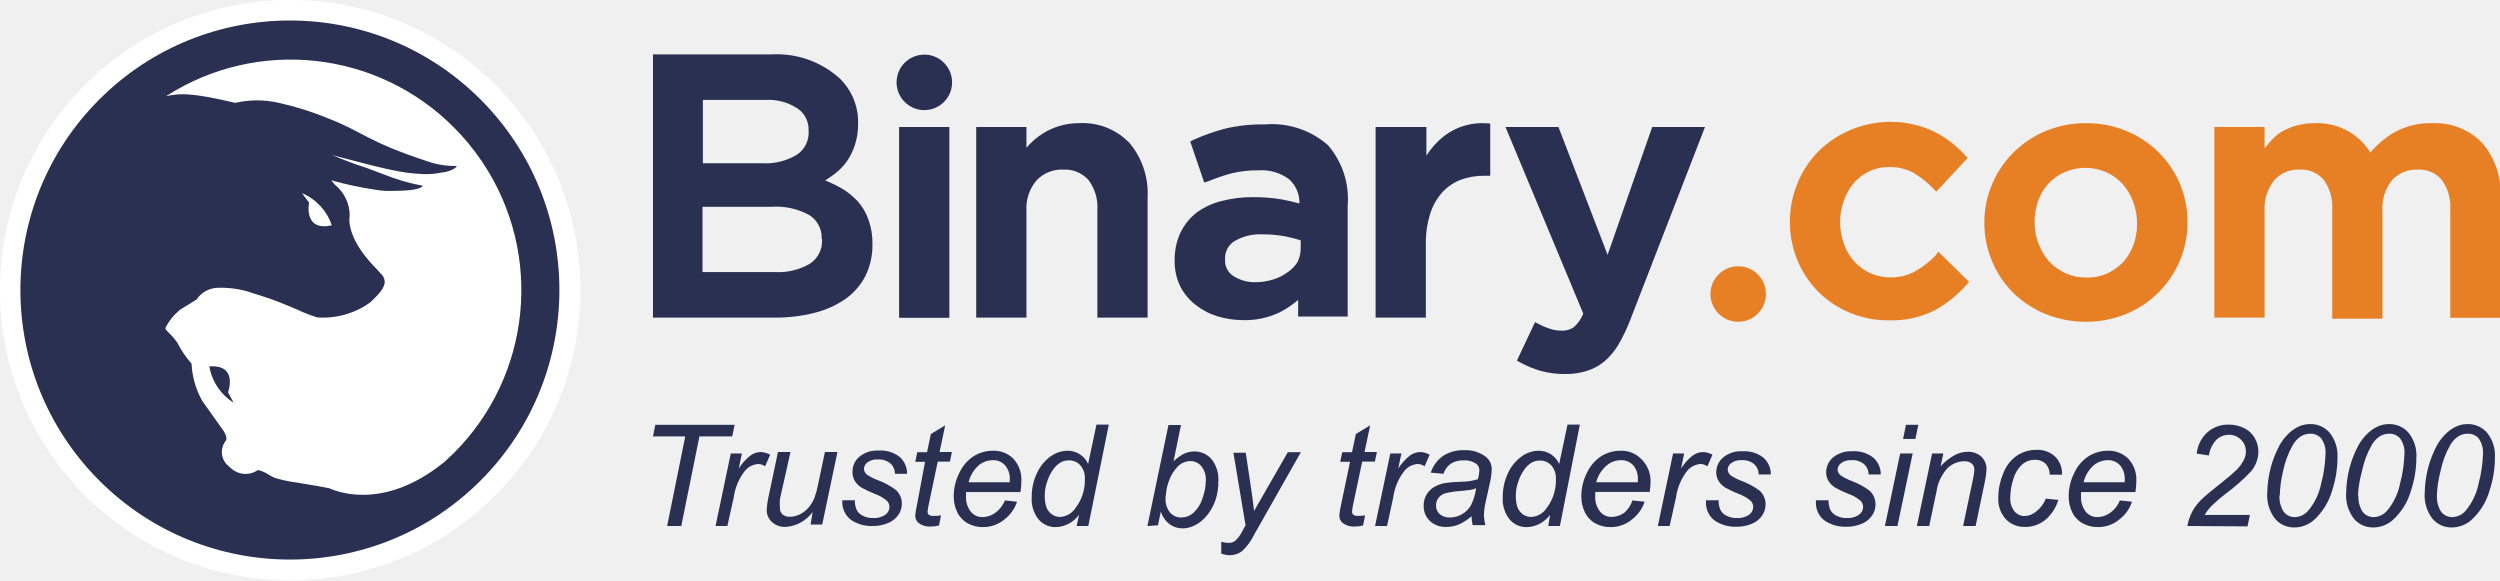
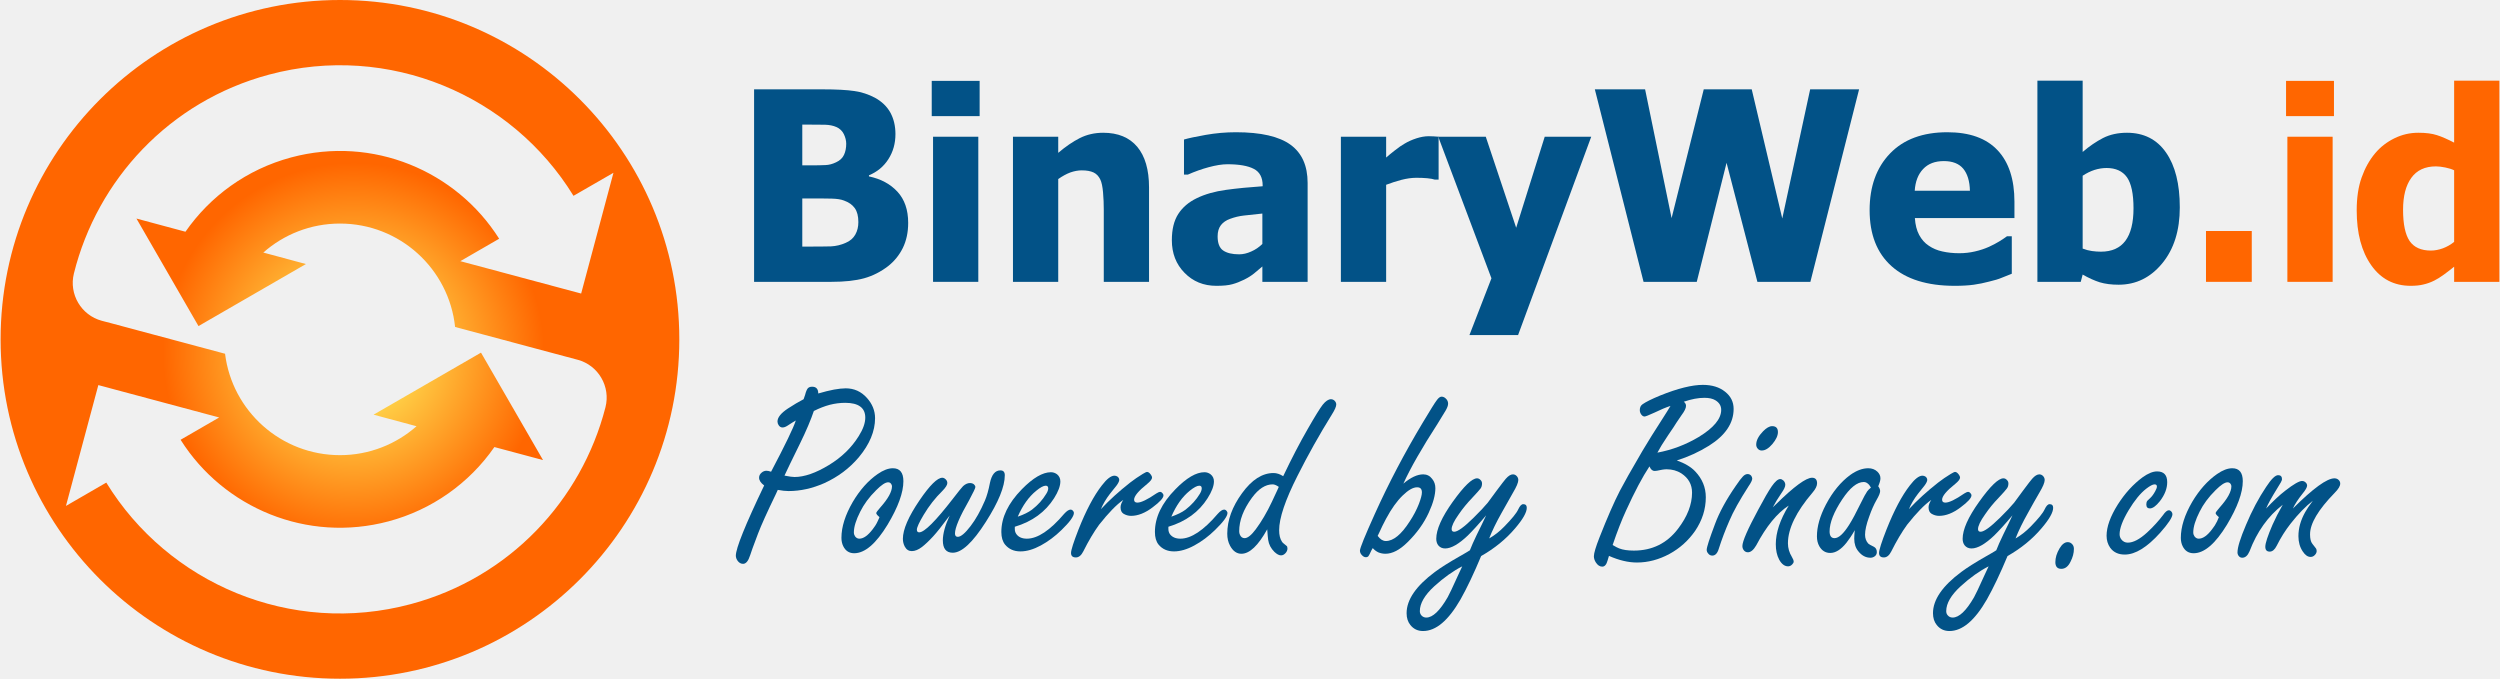
- <svg xmlns="http://www.w3.org/2000/svg" viewBox="0 0 137.83 32">
-   <path fill="#293052" d="M59.51 6.79a3.78 3.78 0 0 0-1.12.16 3.73 3.73 0 0 0-.91.42 3.8 3.8 0 0 0-.73.6l-.16.18V7h-2.77v10.51h2.77v-5.89a2.36 2.36 0 0 1 .56-1.68 1.91 1.91 0 0 1 1.47-.59 1.75 1.75 0 0 1 1.38.56 2.48 2.48 0 0 1 .5 1.67v5.93h2.77v-6.63a4.32 4.32 0 0 0-1-3 3.57 3.57 0 0 0-2.76-1.09zm10.21.07a8.76 8.76 0 0 0-2.17.23 11 11 0 0 0-1.75.62l-.18.09.77 2.26.21-.06a10.19 10.19 0 0 1 1.32-.45 6 6 0 0 1 1.47-.16 2.53 2.53 0 0 1 1.69.5 1.72 1.72 0 0 1 .56 1.33 9.85 9.85 0 0 0-1-.23 9.23 9.23 0 0 0-1.59-.12 6.54 6.54 0 0 0-1.69.21 3.92 3.92 0 0 0-1.36.62 3.07 3.07 0 0 0-.91 1.11 3.51 3.51 0 0 0-.33 1.56 3.16 3.16 0 0 0 .32 1.44 3.09 3.09 0 0 0 .84 1 3.61 3.61 0 0 0 1.21.63 4.9 4.9 0 0 0 1.44.21 4.38 4.38 0 0 0 2-.44 4.85 4.85 0 0 0 1-.68v.92h2.73v-6.11A4.53 4.53 0 0 0 73.21 8a4.69 4.69 0 0 0-3.49-1.14zm-.48 8.7a2.21 2.21 0 0 1-1.24-.34 1 1 0 0 1-.46-.92 1.1 1.1 0 0 1 .51-1 2.78 2.78 0 0 1 1.57-.38 6.67 6.67 0 0 1 1.23.11 6.33 6.33 0 0 1 .86.22v.42a1.68 1.68 0 0 1-.17.77A1.81 1.81 0 0 1 71 15a2.62 2.62 0 0 1-.78.4 3.36 3.36 0 0 1-.98.16zm19.39-1.51L85.92 7H83l4.29 10.29a2 2 0 0 1-.51.74 1.09 1.09 0 0 1-.69.2 2.15 2.15 0 0 1-.63-.1 3.69 3.69 0 0 1-.62-.26l-.21-.11-1 2.12.18.1a5.72 5.72 0 0 0 1.14.47 5 5 0 0 0 1.35.17 3.85 3.85 0 0 0 1.15-.16 2.9 2.9 0 0 0 1-.53 3.72 3.72 0 0 0 .77-.92 8.88 8.88 0 0 0 .65-1.35L94 7h-2.91z" />
-   <path fill="#e78024" d="M106.7 14.1a5.27 5.27 0 0 1-1.13.87 2.85 2.85 0 0 1-2.46.09 2.8 2.8 0 0 1-.88-.64 2.9 2.9 0 0 1-.58-1 3.42 3.42 0 0 1-.2-1.18 3.34 3.34 0 0 1 .2-1.16 3 3 0 0 1 .56-1 2.72 2.72 0 0 1 .85-.64 2.45 2.45 0 0 1 1.07-.23 2.68 2.68 0 0 1 1.37.32 5.22 5.22 0 0 1 1.09.87l.16.17 1.73-1.86-.14-.15a5.85 5.85 0 0 0-1.72-1.31 5.65 5.65 0 0 0-6.39 1.12 5.43 5.43 0 0 0-1.14 1.75 5.59 5.59 0 0 0-.41 2.11 5.54 5.54 0 0 0 .41 2.11 5.34 5.34 0 0 0 1.14 1.73 5.45 5.45 0 0 0 3.9 1.59 5.25 5.25 0 0 0 2.53-.55 6.59 6.59 0 0 0 1.76-1.41l.14-.16-1.7-1.67zM119 8.39a5.4 5.4 0 0 0-1.77-1.17 5.73 5.73 0 0 0-2.23-.43 5.66 5.66 0 0 0-2.23.44 5.48 5.48 0 0 0-2.94 2.92 5.36 5.36 0 0 0-.43 2.13 5.46 5.46 0 0 0 .42 2.11 5.28 5.28 0 0 0 1.18 1.76 5.55 5.55 0 0 0 1.77 1.16 5.95 5.95 0 0 0 4.45 0 5.44 5.44 0 0 0 2.95-2.92 5.27 5.27 0 0 0 .43-2.11 5.35 5.35 0 0 0-1.6-3.89zm-4 6.91a2.68 2.68 0 0 1-1.13-.24 2.85 2.85 0 0 1-.9-.65 3.16 3.16 0 0 1-.59-1 3.22 3.22 0 0 1-.21-1.17 3.51 3.51 0 0 1 .2-1.17 2.72 2.72 0 0 1 .56-.94 2.79 2.79 0 0 1 .89-.64 2.91 2.91 0 0 1 2.3 0 2.81 2.81 0 0 1 .9.65 3 3 0 0 1 .59 1 3.29 3.29 0 0 1 .21 1.18 3.41 3.41 0 0 1-.19 1.16 2.9 2.9 0 0 1-.56.95 2.81 2.81 0 0 1-.88.64 2.78 2.78 0 0 1-1.19.23zm21.83-7.44a3.62 3.62 0 0 0-2.76-1.07 4.06 4.06 0 0 0-2.09.52 5.19 5.19 0 0 0-1.3 1.1 3.4 3.4 0 0 0-1.07-1.09 3.49 3.49 0 0 0-2-.53 3.69 3.69 0 0 0-1.1.16 3.31 3.31 0 0 0-.89.42A4 4 0 0 0 125 8l-.15.17V7h-2.77v10.51h2.77v-5.87a2.49 2.49 0 0 1 .53-1.7 1.75 1.75 0 0 1 1.39-.59 1.64 1.64 0 0 1 1.33.55 2.52 2.52 0 0 1 .48 1.67v6h2.77v-5.95a2.41 2.41 0 0 1 .54-1.7 1.79 1.79 0 0 1 1.39-.57 1.64 1.64 0 0 1 1.33.55 2.57 2.57 0 0 1 .48 1.69v5.93h2.77v-6.66a4.24 4.24 0 0 0-1.03-3z" />
-   <path fill="#293052" d="M49.57 7h2.77v10.52h-2.77zm2.92-2.46A1.53 1.53 0 1 0 51 6.07a1.53 1.53 0 0 0 1.49-1.53z" />
-   <path fill="#e78024" d="M97.36 16.21a1.53 1.53 0 1 0-1.53 1.53 1.53 1.53 0 0 0 1.53-1.53z" />
-   <path fill="#293052" d="M47.28 11.09a4 4 0 0 0-.92-.73 7.28 7.28 0 0 0-.71-.35l-.16-.06.14-.09.37-.26a3.31 3.31 0 0 0 .68-.69 3.44 3.44 0 0 0 .45-.91 3.66 3.66 0 0 0 .18-1.2 3.35 3.35 0 0 0-1-2.46A5.17 5.17 0 0 0 42.5 3H36v14.51h6.7a8.6 8.6 0 0 0 2.19-.26 5.23 5.23 0 0 0 1.71-.76 3.56 3.56 0 0 0 1.11-1.27 3.84 3.84 0 0 0 .39-1.75 3.78 3.78 0 0 0-.21-1.33 3 3 0 0 0-.61-1.05zM38.75 8.9V5.51h3.44A2.92 2.92 0 0 1 44 6a1.41 1.41 0 0 1 .58 1.21 1.46 1.46 0 0 1-.66 1.33A3.35 3.35 0 0 1 42 9h-3.25zm6.57 4.3a1.49 1.49 0 0 1-.67 1.34 3.45 3.45 0 0 1-1.92.46h-4v-3.6h3.8a3.78 3.78 0 0 1 2.11.47 1.47 1.47 0 0 1 .66 1.29zM82 6.8a3.46 3.46 0 0 0-2.36.68 4.33 4.33 0 0 0-1 1.1V7h-2.8v10.51h2.77v-4.05a5.35 5.35 0 0 1 .24-1.68 3.2 3.2 0 0 1 .66-1.17 2.73 2.73 0 0 1 1-.69 3.56 3.56 0 0 1 1.31-.23h.34V6.81zM36.78 29l1-4.94H36l.13-.64h4.37l-.13.64h-1.81l-1 4.94zm2.67 0l.84-4h.61l-.17.83a2.81 2.81 0 0 1 .61-.69 1 1 0 0 1 .61-.22 1.2 1.2 0 0 1 .51.15l-.28.64a.65.65 0 0 0-.39-.13 1.06 1.06 0 0 0-.74.4 3.06 3.06 0 0 0-.6 1.45L40.1 29zm5.35-.77a2 2 0 0 1-1.49.82 1.06 1.06 0 0 1-.75-.27.86.86 0 0 1-.29-.66 5 5 0 0 1 .13-.87l.49-2.33h.69L43 27.51a2.6 2.6 0 0 0 0 .49.46.46 0 0 0 .14.36.59.59 0 0 0 .41.13 1.23 1.23 0 0 0 .56-.14 1.5 1.5 0 0 0 .48-.38 2 2 0 0 0 .33-.57 5 5 0 0 0 .19-.73l.37-1.75h.69l-.84 4h-.64zm1.64-.65h.69a1.26 1.26 0 0 0 .09.51.72.72 0 0 0 .34.34 1.18 1.18 0 0 0 .57.13 1.08 1.08 0 0 0 .68-.18.54.54 0 0 0 .23-.43.51.51 0 0 0-.14-.34 2.16 2.16 0 0 0-.69-.39 6.54 6.54 0 0 1-.7-.33 1.13 1.13 0 0 1-.38-.37A.91.91 0 0 1 47 26a1.07 1.07 0 0 1 .38-.82 1.54 1.54 0 0 1 1.06-.34 1.7 1.7 0 0 1 1.16.35 1.22 1.22 0 0 1 .41.93h-.67a.77.77 0 0 0-.26-.58 1 1 0 0 0-.69-.21.85.85 0 0 0-.56.16.46.46 0 0 0-.2.35.43.43 0 0 0 .17.33 2.87 2.87 0 0 0 .59.3 4 4 0 0 1 1 .54 1 1 0 0 1 .33.77 1.08 1.08 0 0 1-.18.59 1.27 1.27 0 0 1-.56.46 2.13 2.13 0 0 1-.89.17 2 2 0 0 1-1.19-.35 1.23 1.23 0 0 1-.46-1.07zm5.44.83l-.11.56a1.89 1.89 0 0 1-.48.06 1 1 0 0 1-.65-.2.51.51 0 0 1-.18-.41 4.16 4.16 0 0 1 .1-.61l.44-2.35h-.54l.11-.53h.54l.21-1 .79-.48-.31 1.47h.68l-.11.53h-.67l-.47 2.23a4.18 4.18 0 0 0-.09.51.24.24 0 0 0 .07.19.33.33 0 0 0 .23.06 1.65 1.65 0 0 0 .44-.03zm3.52-.82l.67.07a2 2 0 0 1-.66.95 1.83 1.83 0 0 1-1.24.45 1.67 1.67 0 0 1-.82-.21 1.36 1.36 0 0 1-.57-.6 2 2 0 0 1-.2-.9 2.87 2.87 0 0 1 .31-1.28 2.19 2.19 0 0 1 .79-.92 2 2 0 0 1 1.05-.3 1.53 1.53 0 0 1 1.15.45 1.69 1.69 0 0 1 .43 1.22 3.61 3.61 0 0 1-.05.61h-3a1.68 1.68 0 0 0 0 .21 1.28 1.28 0 0 0 .26.87.81.81 0 0 0 .64.3 1.23 1.23 0 0 0 .7-.23 1.51 1.51 0 0 0 .54-.69zm-2-1h2.27v-.15a1.12 1.12 0 0 0-.26-.79.87.87 0 0 0-.67-.28 1.22 1.22 0 0 0-.8.3 1.82 1.82 0 0 0-.54.92zm6.09 1.79a1.66 1.66 0 0 1-1.23.68 1.23 1.23 0 0 1-1-.42 1.78 1.78 0 0 1-.38-1.23 3 3 0 0 1 .3-1.35 2.29 2.29 0 0 1 .76-.91 1.63 1.63 0 0 1 .91-.3 1.22 1.22 0 0 1 1.14.73l.46-2.17h.68L60 29h-.64zm-1.89-1.11a2.12 2.12 0 0 0 .08.67.87.87 0 0 0 .29.4.75.75 0 0 0 .48.16 1.08 1.08 0 0 0 .85-.5 2.5 2.5 0 0 0 .51-1.6 1.06 1.06 0 0 0-.25-.75.83.83 0 0 0-.63-.27.93.93 0 0 0-.45.11 1.32 1.32 0 0 0-.4.37 2.35 2.35 0 0 0-.34.67 2.28 2.28 0 0 0-.14.74zM63.26 29l1.16-5.57h.69l-.41 2a2.44 2.44 0 0 1 .59-.42 1.3 1.3 0 0 1 .56-.12 1.22 1.22 0 0 1 .94.42 1.78 1.78 0 0 1 .38 1.23 3 3 0 0 1-.15 1 2.73 2.73 0 0 1-.38.75 2.36 2.36 0 0 1-.46.48 1.84 1.84 0 0 1-.49.27 1.44 1.44 0 0 1-.48.09 1.2 1.2 0 0 1-.7-.21 1.37 1.37 0 0 1-.51-.72l-.16.76zm1-1.66v.13a1.13 1.13 0 0 0 .25.79.8.8 0 0 0 .62.27 1 1 0 0 0 .66-.25 1.8 1.8 0 0 0 .5-.79 2.93 2.93 0 0 0 .19-1 1.17 1.17 0 0 0-.25-.79.77.77 0 0 0-.61-.28 1 1 0 0 0-.68.29 2.15 2.15 0 0 0-.52.88 2.34 2.34 0 0 0-.14.72zm3.07 3.18v-.65a1.51 1.51 0 0 0 .41.06.56.56 0 0 0 .34-.1 1.58 1.58 0 0 0 .37-.47l.22-.4-.67-4h.68l.3 2q.09.6.16 1.21L71 24.93h.72l-2.59 4.57a2.92 2.92 0 0 1-.66.89 1.08 1.08 0 0 1-.67.22 1.41 1.41 0 0 1-.47-.09zm7.93-2.11l-.11.56a1.89 1.89 0 0 1-.48.06 1 1 0 0 1-.65-.2.51.51 0 0 1-.18-.41 4.16 4.16 0 0 1 .1-.61l.49-2.35h-.54l.11-.53h.54l.21-1 .79-.48-.31 1.47h.68l-.11.53h-.7l-.47 2.23a4.18 4.18 0 0 0-.09.51.24.24 0 0 0 .07.19.33.33 0 0 0 .23.06 1.65 1.65 0 0 0 .42-.03zm.55.59l.84-4h.61l-.17.83a2.81 2.81 0 0 1 .61-.69 1 1 0 0 1 .61-.22 1.2 1.2 0 0 1 .51.15l-.28.64a.65.65 0 0 0-.39-.13 1.06 1.06 0 0 0-.74.4 3.06 3.06 0 0 0-.6 1.45L76.47 29zm5.32-.54a2.74 2.74 0 0 1-.69.45 1.77 1.77 0 0 1-.71.14 1.25 1.25 0 0 1-.9-.33 1.12 1.12 0 0 1-.34-.84 1.15 1.15 0 0 1 .15-.6 1.21 1.21 0 0 1 .41-.42 1.8 1.8 0 0 1 .62-.23 7 7 0 0 1 .88-.07 3.15 3.15 0 0 0 .93-.14 1.78 1.78 0 0 0 .08-.47.45.45 0 0 0-.17-.38 1.11 1.11 0 0 0-.7-.19 1.21 1.21 0 0 0-.71.19 1.08 1.08 0 0 0-.4.55l-.7-.06a1.82 1.82 0 0 1 .67-.92 2 2 0 0 1 1.17-.32 1.82 1.82 0 0 1 1.19.36.84.84 0 0 1 .33.69 3.49 3.49 0 0 1-.1.75l-.22 1a3.76 3.76 0 0 0-.11.78 2.61 2.61 0 0 0 .08.55h-.7a2.54 2.54 0 0 1-.06-.49zm.25-1.54a1.66 1.66 0 0 1-.31.09l-.55.06a4.24 4.24 0 0 0-.85.13.71.71 0 0 0-.37.26.67.67 0 0 0-.13.4.62.62 0 0 0 .2.48.8.8 0 0 0 .57.19 1.34 1.34 0 0 0 1.16-.68 2.93 2.93 0 0 0 .28-.93zm4.08 1.46a1.66 1.66 0 0 1-1.23.68 1.23 1.23 0 0 1-1-.42 1.78 1.78 0 0 1-.38-1.23 3 3 0 0 1 .3-1.35 2.29 2.29 0 0 1 .76-.91 1.63 1.63 0 0 1 .91-.3 1.22 1.22 0 0 1 1.14.73l.46-2.17h.68L86 29h-.64zm-1.89-1.11a2.12 2.12 0 0 0 .08.67.87.87 0 0 0 .29.4.75.75 0 0 0 .48.16 1.08 1.08 0 0 0 .85-.49 2.5 2.5 0 0 0 .51-1.6 1.06 1.06 0 0 0-.25-.75.83.83 0 0 0-.63-.27.93.93 0 0 0-.45.11 1.32 1.32 0 0 0-.4.37 2.35 2.35 0 0 0-.34.67 2.28 2.28 0 0 0-.14.73zm6.43.32l.67.07a2 2 0 0 1-.66.95 1.83 1.83 0 0 1-1.24.45 1.67 1.67 0 0 1-.82-.21 1.36 1.36 0 0 1-.57-.6 2 2 0 0 1-.2-.9 2.87 2.87 0 0 1 .31-1.28 2.19 2.19 0 0 1 .79-.92 2 2 0 0 1 1.05-.3 1.53 1.53 0 0 1 1.15.45 1.69 1.69 0 0 1 .52 1.21 3.61 3.61 0 0 1-.05.61h-3a1.68 1.68 0 0 0 0 .21 1.28 1.28 0 0 0 .26.87.81.81 0 0 0 .64.3 1.23 1.23 0 0 0 .7-.23 1.51 1.51 0 0 0 .45-.68zm-2-1h2.3v-.15a1.12 1.12 0 0 0-.26-.79.87.87 0 0 0-.67-.28 1.22 1.22 0 0 0-.8.3 1.82 1.82 0 0 0-.57.92zM91.4 29l.84-4h.61l-.17.83a2.81 2.81 0 0 1 .61-.69 1 1 0 0 1 .61-.22 1.2 1.2 0 0 1 .51.15l-.28.64a.65.65 0 0 0-.39-.13 1.06 1.06 0 0 0-.74.4 3.06 3.06 0 0 0-.6 1.45L92.05 29zm2.66-1.42h.69a1.26 1.26 0 0 0 .09.51.72.72 0 0 0 .34.34 1.18 1.18 0 0 0 .57.13 1.08 1.08 0 0 0 .68-.18.54.54 0 0 0 .23-.43.51.51 0 0 0-.14-.34 2.16 2.16 0 0 0-.69-.39 6.54 6.54 0 0 1-.7-.33 1.13 1.13 0 0 1-.38-.37.91.91 0 0 1-.13-.48 1.07 1.07 0 0 1 .38-.82 1.54 1.54 0 0 1 1.06-.34 1.7 1.7 0 0 1 1.16.35 1.22 1.22 0 0 1 .41.93h-.67a.77.77 0 0 0-.26-.58 1 1 0 0 0-.69-.21.85.85 0 0 0-.56.16.46.46 0 0 0-.2.35.43.43 0 0 0 .17.33 2.87 2.87 0 0 0 .59.3 4 4 0 0 1 1 .54 1 1 0 0 1 .33.77 1.08 1.08 0 0 1-.18.59 1.27 1.27 0 0 1-.56.46 2.13 2.13 0 0 1-.89.17 2 2 0 0 1-1.19-.35 1.23 1.23 0 0 1-.46-1.11zm6.06 0h.69a1.26 1.26 0 0 0 .09.51.72.72 0 0 0 .34.34 1.18 1.18 0 0 0 .57.13 1.08 1.08 0 0 0 .68-.18.54.54 0 0 0 .23-.43.51.51 0 0 0-.14-.34 2.16 2.16 0 0 0-.69-.39 6.54 6.54 0 0 1-.7-.33 1.13 1.13 0 0 1-.38-.37.91.91 0 0 1-.13-.48 1.07 1.07 0 0 1 .38-.82 1.54 1.54 0 0 1 1.06-.34 1.7 1.7 0 0 1 1.16.35 1.22 1.22 0 0 1 .41.93h-.67a.77.77 0 0 0-.26-.58 1 1 0 0 0-.69-.21.85.85 0 0 0-.56.16.46.46 0 0 0-.2.35.43.43 0 0 0 .17.33 2.87 2.87 0 0 0 .59.3 4 4 0 0 1 1 .54 1 1 0 0 1 .33.77 1.08 1.08 0 0 1-.18.59 1.27 1.27 0 0 1-.56.46 2.13 2.13 0 0 1-.89.17 2 2 0 0 1-1.19-.35 1.23 1.23 0 0 1-.46-1.11zm3.8 1.42l.84-4h.69l-.84 4zm1-4.8l.16-.78h.68l-.16.78zm.76 4.8l.84-4h.62l-.15.7a3.3 3.3 0 0 1 .76-.6 1.51 1.51 0 0 1 .72-.19 1.07 1.07 0 0 1 .77.27.94.94 0 0 1 .28.71 4 4 0 0 1-.1.71l-.5 2.4h-.69l.54-2.56a2.94 2.94 0 0 0 .08-.55.42.42 0 0 0-.14-.33.58.58 0 0 0-.4-.13 1.35 1.35 0 0 0-.94.38 2.43 2.43 0 0 0-.61 1.3l-.4 1.89zm7.11-1.51l.69.07a2.31 2.31 0 0 1-.74 1.12 1.73 1.73 0 0 1-1.09.37 1.41 1.41 0 0 1-1.07-.43 1.65 1.65 0 0 1-.41-1.19 3.4 3.4 0 0 1 .26-1.3 2.1 2.1 0 0 1 .75-1 1.94 1.94 0 0 1 1.12-.33 1.42 1.42 0 0 1 1 .37 1.29 1.29 0 0 1 .38 1H113a.82.82 0 0 0-.22-.6.78.78 0 0 0-.58-.22 1.07 1.07 0 0 0-.72.26 1.73 1.73 0 0 0-.48.8 3.33 3.33 0 0 0-.17 1 1.14 1.14 0 0 0 .23.78.72.72 0 0 0 .56.26 1 1 0 0 0 .64-.25 1.67 1.67 0 0 0 .53-.71zm4.08.1l.67.07a2 2 0 0 1-.66.95 1.83 1.83 0 0 1-1.24.45 1.67 1.67 0 0 1-.82-.21 1.36 1.36 0 0 1-.57-.6 2 2 0 0 1-.2-.9 2.87 2.87 0 0 1 .31-1.28 2.19 2.19 0 0 1 .79-.92 2 2 0 0 1 1.05-.3 1.53 1.53 0 0 1 1.15.45 1.69 1.69 0 0 1 .43 1.22 3.61 3.61 0 0 1-.05.61h-3a1.68 1.68 0 0 0 0 .21 1.28 1.28 0 0 0 .26.87.81.81 0 0 0 .64.3 1.23 1.23 0 0 0 .7-.23 1.51 1.51 0 0 0 .54-.69zm-2-1h2.27v-.15a1.12 1.12 0 0 0-.26-.79.87.87 0 0 0-.67-.28 1.22 1.22 0 0 0-.8.3 1.82 1.82 0 0 0-.54.92zm5.72 2.41a3 3 0 0 1 .29-.83 2.79 2.79 0 0 1 .5-.64q.31-.3 1.2-1a8.52 8.52 0 0 0 .74-.64 2.12 2.12 0 0 0 .41-.58 1 1 0 0 0 .09-.42.88.88 0 0 0-.27-.65.91.91 0 0 0-.67-.27 1 1 0 0 0-.68.27 1.61 1.61 0 0 0-.42.87l-.67-.1a1.83 1.83 0 0 1 .58-1.17 1.71 1.71 0 0 1 1.19-.43 1.86 1.86 0 0 1 .86.2 1.33 1.33 0 0 1 .58.56 1.53 1.53 0 0 1 .19.74 1.73 1.73 0 0 1-.4 1.07 10.53 10.53 0 0 1-1.43 1.26 8 8 0 0 0-.76.66 2.37 2.37 0 0 0-.37.49h2.49l-.13.63zm4.41-1.86a5.74 5.74 0 0 1 .68-2.6 2.86 2.86 0 0 1 .54-.68 2.07 2.07 0 0 1 .55-.36 1.48 1.48 0 0 1 .6-.12 1.38 1.38 0 0 1 1.07.48 2 2 0 0 1 .43 1.37 5.84 5.84 0 0 1-.3 1.83 3.49 3.49 0 0 1-1 1.61 1.64 1.64 0 0 1-1.09.41 1.36 1.36 0 0 1-1.06-.49 2.11 2.11 0 0 1-.42-1.45zm.67.17a1.58 1.58 0 0 0 .17.8.75.75 0 0 0 .69.4 1 1 0 0 0 .73-.36 3.32 3.32 0 0 0 .71-1.49 7.15 7.15 0 0 0 .24-1.61 1.32 1.32 0 0 0-.23-.87.76.76 0 0 0-.61-.27 1 1 0 0 0-.51.14 1.44 1.44 0 0 0-.45.48 4.86 4.86 0 0 0-.54 1.45 6.06 6.06 0 0 0-.18 1.33zm3.68-.17a5.74 5.74 0 0 1 .68-2.6 2.86 2.86 0 0 1 .54-.68 2.07 2.07 0 0 1 .55-.36 1.48 1.48 0 0 1 .6-.12 1.38 1.38 0 0 1 1.07.48 2 2 0 0 1 .43 1.37 5.84 5.84 0 0 1-.3 1.83 3.49 3.49 0 0 1-1 1.61 1.64 1.64 0 0 1-1.09.41 1.36 1.36 0 0 1-1.06-.49 2.11 2.11 0 0 1-.42-1.45zm.67.17a1.58 1.58 0 0 0 .17.8.75.75 0 0 0 .69.4 1 1 0 0 0 .73-.36 3.32 3.32 0 0 0 .71-1.49 7.15 7.15 0 0 0 .24-1.61 1.32 1.32 0 0 0-.23-.87.76.76 0 0 0-.61-.27 1 1 0 0 0-.51.14 1.44 1.44 0 0 0-.45.48 4.86 4.86 0 0 0-.54 1.45 6.06 6.06 0 0 0-.22 1.33zm3.66-.17a5.74 5.74 0 0 1 .68-2.6 2.86 2.86 0 0 1 .54-.68 2.07 2.07 0 0 1 .55-.36 1.48 1.48 0 0 1 .6-.12 1.38 1.38 0 0 1 1.07.48 2 2 0 0 1 .43 1.37 5.84 5.84 0 0 1-.3 1.83 3.49 3.49 0 0 1-1 1.61 1.64 1.64 0 0 1-1.09.41 1.36 1.36 0 0 1-1.06-.49 2.11 2.11 0 0 1-.42-1.45zm.67.17a1.58 1.58 0 0 0 .17.8.75.75 0 0 0 .69.4 1 1 0 0 0 .73-.36 3.32 3.32 0 0 0 .71-1.49 7.15 7.15 0 0 0 .24-1.61 1.32 1.32 0 0 0-.23-.87.76.76 0 0 0-.61-.27 1 1 0 0 0-.51.14 1.44 1.44 0 0 0-.45.48 4.86 4.86 0 0 0-.54 1.45 6.06 6.06 0 0 0-.2 1.33z" />
-   <path fill="#fff" d="M27.31 4.68a16 16 0 1 0 0 22.63 16 16 0 0 0 0-22.63z" />
-   <path fill="#293052" d="M11.54 20.2a2.92 2.92 0 0 0 1.34 2l-.31-.57s.59-1.54-1.03-1.43z" />
-   <path fill="#293052" d="M26.5 5.49a14.86 14.86 0 1 0 0 21 14.87 14.87 0 0 0 0-21zM25 25l-.49.46c-3.57 2.91-6.32 1.46-6.35 1.46-1.86-.37-2.79-.38-3.31-.73-.13-.09-.55-.31-.65-.26a1.19 1.19 0 0 1-1.44-.09l-.13-.12a1 1 0 0 1-.19-1.41c.14-.14-.1-.53-.1-.53s-.7-1-1.18-1.66a4.65 4.65 0 0 1-.6-2.07 5.53 5.53 0 0 1-.77-1.13 2.94 2.94 0 0 0-.41-.5 2.63 2.63 0 0 1-.25-.27.11.11 0 0 1 0-.09 3 3 0 0 1 .82-1l.89-.55a1.44 1.44 0 0 1 1.1-.64 5.26 5.26 0 0 1 2.08.32l.45.14c.75.24 1.41.52 1.94.75a8.76 8.76 0 0 0 1.08.42 4.45 4.45 0 0 0 2.91-.82c.57-.52.81-.86.81-1.14a.64.64 0 0 0-.23-.47c-.08-.08-.19-.22-.33-.36l-.07-.07c-1.57-1.67-1.3-2.72-1.3-2.73a2.2 2.2 0 0 0-.82-1.73l-.15-.18-.05-.06a20 20 0 0 0 2.43.52 4.65 4.65 0 0 0 1.1.06c.82 0 1.46-.1 1.51-.28a11.26 11.26 0 0 1-2.18-.64c-.8-.31-.93-.35-1.44-.52s-1.37-.53-1.37-.53c2.83.74 3.76 1 5.05 1.05a4.06 4.06 0 0 0 1-.09c.18 0 .76-.16.82-.36a4.62 4.62 0 0 1-1.6-.25C20.26 7.81 20 7.27 18.15 6.55a16.5 16.5 0 0 0-2.78-.88 5.36 5.36 0 0 0-2.4 0c-2.5-.59-3.07-.52-3.81-.37A12.7 12.7 0 0 1 25 7a12.94 12.94 0 0 1 1.55 1.87l.06.09A12.69 12.69 0 0 1 25 25zm-8.35-14.35a2.91 2.91 0 0 1 1.64 1.77c-1.58.36-1.25-1.25-1.25-1.25z" />
+ <svg xmlns="http://www.w3.org/2000/svg" width="1024" height="278" viewBox="0 0 339.56 92.23" shape-rendering="geometricPrecision" text-rendering="geometricPrecision" image-rendering="optimizeQuality" fill-rule="evenodd" clip-rule="evenodd">
+   <defs>
+     <style>.fil0,.fil1{fill:#025287;fill-rule:nonzero}.fil1{fill:#f60}</style>
+     <radialGradient id="id0" gradientUnits="userSpaceOnUse" gradientTransform="rotate(-90 48 57) scale(1.18794)" cx="47.96" cy="47.96" r="21.8" fx="47.96" fy="47.96">
+       <stop offset="0" stop-color="#ff6" />
+       <stop offset="1" stop-color="#f60" />
+     </radialGradient>
+   </defs>
+   <g id="Layer_x0020_1">
+     <g id="_2921613872784">
+       <path class="fil0" d="M123.33 30.29c0 1.3-.25 2.44-.74 3.43-.49.98-1.16 1.79-1.98 2.44-.99.76-2.07 1.32-3.25 1.65-1.18.33-2.68.49-4.49.49h-10.48V12.14h9.25c1.93 0 3.38.08 4.37.23 1 .14 1.93.45 2.8.91.93.51 1.63 1.18 2.1 2.02.46.85.69 1.82.69 2.92 0 1.28-.32 2.41-.96 3.41-.63.99-1.52 1.73-2.64 2.19v.15c1.61.34 2.9 1.03 3.87 2.08.97 1.05 1.46 2.46 1.46 4.24zm-8.42-10.76c0-.42-.11-.86-.32-1.3a2.01 2.01 0 0 0-1.02-.97c-.43-.19-.94-.29-1.53-.31-.6-.01-1.48-.02-2.65-.02h-.45v5.54h.82c1.13 0 1.91-.01 2.37-.04.45-.02.91-.14 1.39-.37.53-.24.89-.58 1.09-1.02.2-.43.3-.93.3-1.51zm1.65 10.65c0-.81-.16-1.44-.49-1.9-.33-.46-.82-.8-1.47-1.03-.4-.16-.95-.24-1.65-.26-.7-.02-1.63-.02-2.8-.02h-1.21v6.54h.35c1.71 0 2.89-.01 3.55-.03a5.56 5.56 0 0 0 2-.48c.6-.25 1.03-.63 1.31-1.13.28-.5.41-1.06.41-1.69z" />
+       <path id="1" class="fil0" d="M132.86 38.3h-6.15V18.58h6.15V38.3zm.18-22.52h-6.51v-4.79h6.51v4.79z" />
+       <path id="2" class="fil0" d="M156.06 38.3h-6.15v-9.78c0-.79-.03-1.58-.1-2.38-.07-.79-.19-1.37-.37-1.74-.21-.44-.51-.77-.91-.96-.4-.19-.94-.29-1.61-.29-.51 0-1.02.1-1.54.28-.52.19-1.07.49-1.66.9V38.3h-6.15V18.58h6.15v2.19c1.01-.86 1.99-1.53 2.94-2.01.96-.48 2.02-.72 3.17-.72 2.02 0 3.56.64 4.63 1.91 1.06 1.27 1.6 3.11 1.6 5.52V38.3z" />
+       <path id="3" class="fil0" d="M171.46 33.15v-4.13c-1.03.1-1.87.19-2.51.27-.64.07-1.26.22-1.88.45-.53.19-.95.48-1.24.85-.3.39-.45.9-.45 1.53 0 .93.25 1.57.74 1.91.5.35 1.22.53 2.19.53.53 0 1.08-.13 1.63-.38.56-.24 1.07-.59 1.52-1.03zm0 3.06c-.42.35-.8.67-1.13.95-.33.27-.78.56-1.34.84-.55.27-1.08.48-1.6.62-.52.15-1.24.22-2.18.22-1.74 0-3.18-.59-4.33-1.77-1.15-1.17-1.72-2.65-1.72-4.43 0-1.47.29-2.66.87-3.56.58-.9 1.42-1.62 2.52-2.15 1.11-.54 2.44-.92 3.98-1.13 1.54-.21 3.19-.37 4.97-.49v-.11c0-1.08-.4-1.84-1.2-2.25-.8-.42-2-.63-3.59-.63-.73 0-1.57.14-2.54.4s-1.91.6-2.84 1.01h-.52v-4.77c.61-.18 1.59-.39 2.95-.63s2.73-.36 4.11-.36c3.39 0 5.86.57 7.42 1.7 1.55 1.13 2.32 2.86 2.32 5.19V38.3h-6.15v-2.09z" />
+       <path id="4" class="fil0" d="M195.41 24.41h-.51c-.24-.08-.58-.15-1.03-.19-.44-.04-.94-.06-1.48-.06-.65 0-1.32.1-2.03.28-.71.19-1.4.41-2.08.67V38.3h-6.15V18.58h6.15v2.83c.29-.26.68-.58 1.18-.97.5-.4.95-.71 1.36-.94.45-.27.97-.5 1.57-.7.59-.19 1.15-.29 1.68-.29.2 0 .42.01.67.02.24.01.47.03.67.05v5.83z" />
+       <path id="5" class="fil0" d="M216.15 18.58l-9.94 26.95h-6.61l2.99-7.71-7.23-19.24h6.46l4.13 12.37 3.88-12.37z" />
+       <path id="6" class="fil0" d="M252.55 12.14l-6.62 26.16h-7.2l-4.19-16.18-4.05 16.18h-7.23l-6.62-26.16h6.83l3.6 17.5 4.37-17.5h6.52l4.15 17.55 3.79-17.55z" />
+       <path id="7" class="fil0" d="M265.54 38.84c-3.73 0-6.59-.89-8.58-2.67-1.99-1.78-2.98-4.32-2.98-7.61 0-3.22.93-5.79 2.78-7.71 1.85-1.92 4.45-2.88 7.78-2.88 3.03 0 5.3.82 6.83 2.45 1.53 1.62 2.29 3.96 2.29 7v2.21h-13.53c.06.92.25 1.68.58 2.29.33.62.76 1.11 1.31 1.47.53.36 1.14.63 1.85.78.7.16 1.47.24 2.3.24.72 0 1.43-.08 2.12-.24.7-.16 1.33-.37 1.91-.63.5-.23.97-.47 1.39-.73.44-.27.78-.5 1.05-.7h.66v5.09c-.51.2-.97.38-1.38.55-.42.18-.99.35-1.72.52-.67.18-1.36.32-2.06.42-.72.1-1.58.15-2.6.15zm2.07-12.92c-.03-1.31-.34-2.31-.91-3-.57-.68-1.45-1.03-2.63-1.03-1.21 0-2.15.36-2.83 1.09-.68.72-1.05 1.7-1.13 2.94h7.5z" />
+       <path id="8" class="fil0" d="M289.84 28.3c0-1.96-.3-3.37-.89-4.21-.6-.84-1.53-1.26-2.77-1.26-.55 0-1.09.09-1.64.26-.55.18-1.08.44-1.61.79v9.9c.41.16.82.27 1.24.33.42.06.83.09 1.24.09 1.49 0 2.6-.5 3.33-1.48s1.1-2.45 1.1-4.42zm6.29-.12c0 3.13-.79 5.67-2.39 7.61-1.59 1.93-3.56 2.9-5.92 2.9-.98 0-1.84-.11-2.57-.33-.72-.23-1.5-.58-2.32-1.05l-.26.99h-5.89V10.96h6.15v9.69c.91-.78 1.83-1.41 2.76-1.89.94-.48 2.03-.72 3.26-.72 2.29 0 4.07.9 5.31 2.69 1.25 1.79 1.87 4.28 1.87 7.45z" />
+       <path id="9" class="fil1" d="M305.91 38.3h-6.22v-6.91h6.22z" />
+       <path id="10" class="fil1" d="M316.9 38.3h-6.15V18.58h6.15V38.3zm.18-22.52h-6.51v-4.79h6.51v4.79z" />
+       <path id="11" class="fil1" d="M339.56 38.3h-6.15v-2.06c-.4.33-.86.68-1.37 1.06-.51.37-.96.65-1.35.84-.49.24-.97.41-1.46.52-.48.12-1.05.18-1.72.18-2.26 0-4.05-.93-5.36-2.79-1.32-1.87-1.98-4.35-1.98-7.46 0-1.72.22-3.21.67-4.47.45-1.27 1.06-2.37 1.85-3.31.72-.85 1.59-1.52 2.61-2.02 1.02-.5 2.1-.75 3.25-.75 1.03 0 1.88.11 2.54.33.67.21 1.44.56 2.32 1.01v-8.42h6.15V38.3zm-6.15-5.43v-9.73c-.3-.15-.71-.28-1.2-.38-.5-.1-.92-.15-1.27-.15-1.49 0-2.6.52-3.35 1.56-.75 1.03-1.12 2.48-1.12 4.34 0 1.95.3 3.37.89 4.24.59.86 1.56 1.3 2.89 1.3.54 0 1.09-.11 1.64-.31.56-.21 1.06-.5 1.52-.87z" />
+       <path id="12" class="fil0" d="M105.61 66.57l-.24.53c-1.22 2.52-2.03 4.32-2.44 5.4-.64 1.68-.99 2.66-1.07 2.94-.25.79-.57 1.18-.97 1.18-.28 0-.52-.13-.72-.39-.17-.23-.26-.47-.26-.72 0-1 1.28-4.18 3.85-9.54-.46-.34-.69-.7-.69-1.05 0-.27.11-.5.35-.7.19-.16.41-.25.64-.25.16 0 .37.04.64.13 1.92-3.64 3.04-5.96 3.36-6.96-.29.16-.66.4-1.12.7-.26.17-.48.25-.69.25-.22 0-.4-.11-.54-.34a.889.889 0 0 1-.14-.47c0-.55.47-1.14 1.42-1.77.77-.5 1.47-.92 2.13-1.26.11-.28.17-.47.2-.58.11-.44.24-.74.36-.89.13-.15.33-.23.6-.23.55 0 .83.31.83.92.81-.24 1.52-.41 2.14-.53.63-.11 1.16-.17 1.59-.17 1.14 0 2.1.43 2.88 1.3.74.82 1.11 1.74 1.11 2.76 0 1.77-.74 3.54-2.21 5.31-1.27 1.5-2.83 2.67-4.7 3.52-1.62.71-3.23 1.07-4.85 1.07-.39 0-.87-.05-1.46-.16zm4.9-10.72c-.39 1.16-1.01 2.65-1.9 4.46-1.08 2.2-1.78 3.64-2.09 4.32.64.13 1.1.19 1.36.19 1.33 0 2.89-.54 4.67-1.62 1.73-1.05 3.08-2.36 4.05-3.92.6-.95.9-1.79.9-2.53 0-.67-.23-1.17-.68-1.5-.45-.34-1.13-.51-2.05-.51-.69 0-1.39.09-2.1.27-.71.19-1.43.47-2.16.84z" />
+       <path id="13" class="fil0" d="M121.25 63.63c.95 0 1.43.59 1.43 1.76 0 1.55-.72 3.52-2.15 5.91-1.57 2.58-3.08 3.88-4.54 3.88-.67 0-1.17-.32-1.48-.95-.16-.32-.25-.7-.25-1.14 0-1.5.52-3.12 1.54-4.88.96-1.62 2.08-2.89 3.38-3.79.76-.53 1.45-.79 2.07-.79zm-1.82 6.64c-.29-.24-.44-.42-.44-.55 0-.09.19-.35.56-.77 1.06-1.19 1.58-2.14 1.58-2.87a.54.54 0 0 0-.09-.28.464.464 0 0 0-.43-.26c-.38 0-.93.36-1.65 1.09-.94.93-1.65 1.9-2.14 2.89-.58 1.14-.87 2.08-.87 2.83 0 .21.06.38.16.53.15.21.35.32.58.32.56 0 1.16-.42 1.81-1.27.28-.35.51-.71.68-1.09.18-.37.26-.57.25-.57z" />
+       <path id="14" class="fil0" d="M128.97 70.06c-1.01 1.36-1.75 2.29-2.23 2.81-.6.65-1.12 1.14-1.55 1.47-.49.37-.95.55-1.37.55-.41 0-.73-.2-.95-.61-.17-.32-.26-.67-.26-1.06 0-1.27.76-3.03 2.28-5.26 1.38-2.02 2.41-3.04 3.08-3.04.16 0 .32.08.47.23.14.14.21.31.21.49 0 .26-.23.62-.68 1.08-.98.96-1.82 2.04-2.54 3.25-.61 1.02-.92 1.7-.92 2.01 0 .24.11.36.32.36.7 0 2.23-1.53 4.58-4.57.76-.99 1.22-1.55 1.38-1.71.31-.28.62-.42.94-.42.21 0 .39.06.54.18.13.12.19.24.19.37 0 .14-.28.73-.84 1.77-1.28 2.23-1.93 3.75-1.93 4.53 0 .31.13.46.38.46.42 0 1-.49 1.74-1.46.7-.91 1.35-2.07 1.95-3.47.26-.61.49-1.41.68-2.4.24-1.13.71-1.7 1.42-1.7.4 0 .6.22.6.66 0 1.54-.86 3.65-2.57 6.33-1.78 2.8-3.28 4.2-4.5 4.2-.9 0-1.35-.56-1.35-1.68 0-.91.31-2.04.93-3.37z" />
+       <path id="15" class="fil0" d="M137.82 71.58v.31c0 .26.07.48.2.67.29.42.77.64 1.44.64 1.46 0 3.16-1.13 5.07-3.38.35-.38.63-.57.87-.57.12 0 .24.06.35.19.07.1.1.18.1.26 0 .46-.56 1.23-1.68 2.32-.88.86-1.82 1.56-2.81 2.1-1 .54-1.92.81-2.78.81-.88 0-1.57-.31-2.08-.92-.34-.42-.51-.99-.51-1.72 0-1.98.93-3.91 2.79-5.81 1.51-1.54 2.83-2.31 3.95-2.31.31 0 .58.1.83.28.3.25.45.57.45.97 0 .61-.28 1.38-.85 2.28-1.19 1.87-2.96 3.17-5.34 3.88zm.4-1.37c.82-.28 1.46-.6 1.93-.95.82-.63 1.46-1.35 1.94-2.15.18-.28.27-.53.27-.75 0-.24-.12-.36-.34-.36-.3 0-.73.23-1.29.69-1 .81-1.84 1.98-2.51 3.52z" />
+       <path id="16" class="fil0" d="M149.52 69.19c1.14-1.23 2.47-2.43 3.97-3.61.54-.42 1.11-.81 1.72-1.18.3-.18.49-.27.58-.27.17 0 .35.13.53.39.1.13.15.27.15.38 0 .21-.22.5-.66.86-1.19.95-1.78 1.66-1.78 2.14 0 .27.15.4.45.4.5 0 1.36-.41 2.58-1.25.21-.13.38-.21.52-.21.1 0 .19.05.28.15.1.1.16.21.16.33 0 .35-.49.89-1.47 1.62-1.03.78-2 1.16-2.93 1.16-.37 0-.71-.1-1.03-.29-.27-.17-.4-.46-.4-.88 0-.29.13-.63.37-1-.93.65-2.02 1.78-3.28 3.37-.72.99-1.44 2.2-2.16 3.64-.27.54-.61.81-1 .81-.44 0-.66-.2-.66-.61 0-.4.35-1.47 1.02-3.2 1.02-2.57 2.07-4.57 3.17-5.98.68-.89 1.25-1.32 1.71-1.32.15 0 .29.04.42.13.15.12.23.27.23.45 0 .17-.12.42-.35.74-.04.05-.36.45-.93 1.17-.53.69-.93 1.38-1.21 2.06z" />
+       <path id="17" class="fil0" d="M158.69 71.58v.31c0 .26.07.48.19.67.3.42.78.64 1.44.64 1.47 0 3.16-1.13 5.08-3.38.34-.38.63-.57.86-.57.13 0 .25.06.35.19.07.1.11.18.11.26 0 .46-.57 1.23-1.69 2.32-.88.86-1.81 1.56-2.81 2.1-.99.54-1.92.81-2.77.81-.89 0-1.58-.31-2.09-.92-.34-.42-.5-.99-.5-1.72 0-1.98.92-3.91 2.79-5.81 1.5-1.54 2.82-2.31 3.94-2.31.31 0 .59.1.83.28.31.25.46.57.46.97 0 .61-.29 1.38-.86 2.28-1.18 1.87-2.96 3.17-5.33 3.88zm.4-1.37c.81-.28 1.46-.6 1.93-.95.81-.63 1.46-1.35 1.94-2.15.17-.28.26-.53.26-.75 0-.24-.11-.36-.33-.36-.3 0-.73.23-1.3.69-1 .81-1.84 1.98-2.5 3.52z" />
+       <path id="18" class="fil0" d="M174.29 64.71c1.16-2.44 2.27-4.57 3.32-6.39 1-1.75 1.69-2.86 2.05-3.32.4-.5.78-.75 1.12-.75.19 0 .36.07.51.22.15.16.21.32.21.5 0 .27-.19.72-.59 1.35-1.7 2.74-3.26 5.52-4.68 8.35-1.66 3.28-2.49 5.74-2.49 7.38 0 .66.13 1.19.39 1.57.04.09.25.27.63.57.07.05.11.17.11.35 0 .23-.1.45-.28.64-.18.19-.38.29-.6.29-.27 0-.57-.17-.9-.48-.47-.47-.75-1.01-.84-1.62-.04-.26-.08-.74-.13-1.44-1.23 2.21-2.39 3.32-3.51 3.32-.64 0-1.15-.37-1.54-1.09-.26-.48-.38-1.02-.38-1.63 0-1.83.67-3.67 2.01-5.51 1.33-1.83 2.75-2.74 4.28-2.74.42 0 .86.14 1.31.43zm-.6 1.45c-.32-.22-.59-.34-.83-.34-.99 0-1.92.61-2.81 1.81-1.16 1.58-1.74 3.1-1.74 4.56 0 .18.03.34.11.5.13.29.35.44.63.44.41 0 .91-.4 1.51-1.2.78-1.05 1.51-2.29 2.19-3.73.23-.49.46-.98.69-1.48l.15-.33.1-.23z" />
+       <path id="19" class="fil0" d="M190.62 65.72c1-.84 1.9-1.26 2.7-1.26.49 0 .9.2 1.21.61.3.36.44.79.44 1.27 0 .92-.3 2.03-.9 3.33-.66 1.44-1.63 2.79-2.9 4.03-1.04 1.03-2.04 1.55-2.99 1.55-.35 0-.67-.07-.96-.19-.28-.13-.54-.33-.76-.58-.09.16-.15.27-.18.31-.2.44-.33.69-.41.79-.08.09-.2.14-.36.14-.21 0-.41-.13-.6-.37a.842.842 0 0 1-.19-.53c0-.33.67-1.99 2.02-4.98 1.88-4.17 4.06-8.32 6.54-12.45 1.01-1.68 1.62-2.67 1.85-2.96.24-.35.47-.53.69-.53.25 0 .48.13.69.39.12.16.19.35.19.57 0 .25-.12.56-.34.94-.04.08-.41.68-1.1 1.8-2.12 3.28-3.67 5.99-4.64 8.12zm-3.49 7.1c.17.23.35.41.54.53.18.11.37.17.57.17 1.02 0 2.1-.88 3.24-2.66.53-.8.94-1.59 1.25-2.38.27-.71.41-1.23.41-1.57 0-.24-.06-.41-.16-.52-.11-.12-.27-.17-.5-.17-.54 0-1.19.37-1.95 1.11-.76.73-1.52 1.78-2.26 3.16-.35.66-.66 1.28-.91 1.85-.15.32-.23.48-.23.48z" />
+       <path id="20" class="fil0" d="M201.87 70.03c-1.04 1.23-1.88 2.14-2.49 2.74-1.23 1.17-2.26 1.76-3.08 1.76-.39 0-.71-.14-.95-.44-.17-.23-.26-.53-.26-.87 0-1.27.75-2.94 2.24-5.03 1.53-2.13 2.62-3.19 3.3-3.19.19 0 .35.08.49.24.13.13.19.28.19.46 0 .26-.06.48-.19.67-.14.19-.52.62-1.15 1.29-.66.69-1.28 1.43-1.83 2.24-.65.91-.96 1.58-.96 2 0 .24.12.36.35.36.47 0 1.36-.64 2.65-1.92.82-.8 1.45-1.48 1.91-2.03.09-.12.51-.68 1.23-1.67.66-.88 1.06-1.4 1.21-1.57.36-.41.68-.61.99-.61a.7.7 0 0 1 .51.24c.14.15.21.33.21.53 0 .34-.24.91-.71 1.7-.56.97-1.07 1.88-1.54 2.73-.74 1.31-1.31 2.48-1.71 3.51.75-.43 1.43-.97 2.04-1.6 1.04-1.06 1.68-1.84 1.91-2.35.22-.47.44-.71.68-.71.32 0 .48.17.48.5 0 .62-.52 1.54-1.57 2.77-1.25 1.48-2.8 2.74-4.63 3.78-.99 2.37-1.92 4.33-2.8 5.89-1.65 2.87-3.34 4.3-5.09 4.3-.72 0-1.29-.27-1.73-.82-.34-.42-.51-.96-.51-1.6 0-1.83 1.28-3.7 3.85-5.61.75-.56 1.86-1.27 3.34-2.11.6-.34 1.07-.61 1.41-.83.2-.54.53-1.25.95-2.14.48-.96.9-1.83 1.26-2.61zm-3.25 6.93c-1.24.63-2.5 1.53-3.8 2.71-1.31 1.2-1.96 2.33-1.96 3.37a.86.86 0 0 0 .88.88c.87 0 1.84-.92 2.9-2.76.18-.3.66-1.32 1.44-3.04.16-.35.34-.74.54-1.16z" />
+       <path id="21" class="fil0" d="M227.78 62.57c1.1.39 1.94.89 2.5 1.49.96 1.01 1.44 2.18 1.44 3.51 0 1.61-.48 3.13-1.45 4.57-.92 1.32-2.08 2.37-3.5 3.14-1.43.77-2.9 1.16-4.41 1.16-1.17 0-2.44-.3-3.8-.9-.1.32-.16.52-.19.63-.15.55-.39.83-.72.83-.34 0-.63-.19-.88-.58-.17-.27-.26-.55-.26-.83 0-.41.25-1.26.77-2.58 1.06-2.69 1.98-4.8 2.77-6.33.49-.95 1.51-2.76 3.06-5.41.68-1.15 1.65-2.71 2.93-4.69.31-.47.59-.94.88-1.42-.59.19-1.32.49-2.2.92-.75.34-1.19.52-1.32.52-.17 0-.32-.09-.45-.27a.992.992 0 0 1-.2-.61c0-.36.13-.62.38-.79.44-.31 1.24-.71 2.38-1.18 2.4-.97 4.34-1.45 5.81-1.45 1.24 0 2.25.31 3.02.93.78.62 1.16 1.39 1.16 2.34 0 1.93-1.11 3.59-3.35 5-1.35.84-2.81 1.51-4.37 2zm-2.64-1.06c1.99-.37 3.86-1.08 5.62-2.13 2.03-1.24 3.05-2.46 3.05-3.68 0-.57-.27-1-.81-1.32-.35-.21-.84-.32-1.47-.32-.41 0-.85.04-1.32.13-.46.09-.96.22-1.48.4.19.15.3.34.3.56 0 .31-.2.72-.59 1.24-.13.17-.36.52-.7 1.03-.13.23-.52.82-1.18 1.78-.64.95-1.11 1.72-1.42 2.31zm-6.08 12.55c.4.24.69.39.88.46.51.2 1.17.3 2 .3 2.5 0 4.5-.99 6-2.96 1.28-1.67 1.91-3.31 1.91-4.92 0-1.1-.48-1.97-1.45-2.61-.58-.37-1.25-.56-2.02-.56-.3 0-.74.07-1.31.2-.1.02-.21.03-.31.03-.28 0-.52-.2-.7-.62-.95 1.43-2 3.42-3.17 5.98-.6 1.3-1.21 2.87-1.83 4.7z" />
+       <path id="22" class="fil0" d="M237.4 64.42c.2 0 .36.08.49.23.09.13.14.26.14.39 0 .21-.17.56-.51 1.05-1.21 1.89-2.08 3.44-2.59 4.66-.55 1.25-1.04 2.54-1.46 3.86-.18.59-.48.89-.87.89a.67.67 0 0 1-.56-.29.733.733 0 0 1-.2-.49c0-.35.38-1.52 1.13-3.51.58-1.57 1.52-3.31 2.84-5.21.42-.62.73-1.03.94-1.24.21-.23.43-.34.65-.34zm3.33-6.51c.53 0 .79.27.79.81 0 .49-.26 1.04-.77 1.64-.49.57-.97.86-1.42.86a.67.67 0 0 1-.55-.25.795.795 0 0 1-.21-.56c0-.56.31-1.16.93-1.8.46-.47.87-.7 1.23-.7z" />
+       <path id="23" class="fil0" d="M240.82 68.94c.15-.14.3-.28.44-.42 2.44-2.4 4.07-3.6 4.9-3.6.45 0 .68.26.68.76 0 .35-.2.77-.61 1.25-2.23 2.61-3.35 4.91-3.35 6.9 0 .65.18 1.26.53 1.84.16.27.25.48.25.64 0 .14-.08.27-.21.4-.16.16-.34.25-.55.25-.47 0-.88-.31-1.21-.91-.31-.58-.46-1.27-.46-2.1 0-1.58.58-3.33 1.76-5.25-1.58 1.02-3.06 2.83-4.42 5.41-.36.62-.74.94-1.13.94-.21 0-.37-.08-.5-.21a.9.9 0 0 1-.25-.64c0-.63.72-2.29 2.17-4.97.77-1.45 1.38-2.51 1.83-3.16.45-.64.83-.97 1.14-.97.16 0 .3.08.45.21.16.17.24.36.24.57 0 .26-.17.63-.51 1.11-.49.72-.88 1.36-1.19 1.95z" />
+       <path id="24" class="fil0" d="M251.96 72.05c-.38.68-.77 1.25-1.14 1.72-.74.92-1.47 1.37-2.19 1.37-.64 0-1.13-.3-1.48-.9-.22-.38-.33-.84-.33-1.36 0-1.31.4-2.74 1.22-4.31.92-1.75 2.03-3.09 3.31-4.03.84-.6 1.66-.91 2.44-.91.5 0 .91.15 1.24.46.28.27.42.57.42.91 0 .26-.1.62-.3 1.08.18.24.26.46.26.65 0 .25-.16.65-.49 1.21-.33.58-.68 1.34-1.01 2.29-.37 1.01-.55 1.82-.55 2.43 0 .49.15.89.44 1.21.08.08.32.22.72.41.29.14.44.38.44.74 0 .22-.08.4-.24.54-.18.15-.39.23-.62.23-.64 0-1.18-.29-1.64-.86-.38-.45-.57-1.03-.57-1.72 0-.23.02-.62.07-1.16zm2.2-5.79c-.14-.26-.29-.45-.46-.57a.815.815 0 0 0-.52-.19c-.9 0-1.87.78-2.91 2.34-1.15 1.73-1.73 3.19-1.73 4.39 0 .29.06.51.17.67.11.15.28.23.5.23.57 0 1.22-.6 1.98-1.8.42-.66.94-1.63 1.56-2.9.41-.84.71-1.39.9-1.66.1-.14.26-.31.51-.51z" />
+       <path id="25" class="fil0" d="M259.32 69.19c1.14-1.23 2.47-2.43 3.97-3.61.54-.42 1.11-.81 1.72-1.18.3-.18.49-.27.58-.27.17 0 .35.13.53.39.1.13.15.27.15.38 0 .21-.22.5-.66.86-1.19.95-1.78 1.66-1.78 2.14 0 .27.14.4.45.4.5 0 1.36-.41 2.58-1.25.21-.13.38-.21.52-.21.1 0 .19.05.28.15.1.1.16.21.16.33 0 .35-.49.89-1.47 1.62-1.03.78-2 1.16-2.93 1.16-.37 0-.71-.1-1.03-.29-.27-.17-.4-.46-.4-.88 0-.29.13-.63.37-1-.93.65-2.02 1.78-3.28 3.37-.72.99-1.44 2.2-2.16 3.64-.27.54-.61.81-1 .81-.44 0-.66-.2-.66-.61 0-.4.34-1.47 1.02-3.2 1.02-2.57 2.07-4.57 3.17-5.98.68-.89 1.25-1.32 1.71-1.32.15 0 .29.04.42.13.15.12.23.27.23.45 0 .17-.12.42-.35.74-.05.05-.36.45-.93 1.17-.53.69-.93 1.38-1.21 2.06z" />
+       <path id="26" class="fil0" d="M273.39 70.03c-1.03 1.23-1.87 2.14-2.48 2.74-1.23 1.17-2.26 1.76-3.08 1.76-.4 0-.71-.14-.95-.44-.17-.23-.26-.53-.26-.87 0-1.27.75-2.94 2.24-5.03 1.52-2.13 2.62-3.19 3.3-3.19.19 0 .35.08.49.24.13.13.19.28.19.46 0 .26-.06.48-.2.67-.13.19-.51.62-1.14 1.29-.67.69-1.28 1.43-1.83 2.24-.65.91-.96 1.58-.96 2 0 .24.12.36.35.36.47 0 1.35-.64 2.65-1.92.82-.8 1.45-1.48 1.91-2.03.09-.12.51-.68 1.23-1.67.65-.88 1.06-1.4 1.21-1.57.36-.41.68-.61.99-.61a.7.7 0 0 1 .51.24c.14.15.21.33.21.53 0 .34-.24.91-.71 1.7-.56.97-1.08 1.88-1.54 2.73-.74 1.31-1.31 2.48-1.71 3.51.75-.43 1.42-.97 2.04-1.6 1.04-1.06 1.68-1.84 1.91-2.35.22-.47.44-.71.68-.71.32 0 .48.17.48.5 0 .62-.52 1.54-1.57 2.77-1.25 1.48-2.8 2.74-4.63 3.78-.99 2.37-1.92 4.33-2.8 5.89-1.65 2.87-3.34 4.3-5.09 4.3-.72 0-1.29-.27-1.73-.82-.34-.42-.51-.96-.51-1.6 0-1.83 1.28-3.7 3.85-5.61.75-.56 1.86-1.27 3.34-2.11.6-.34 1.07-.61 1.41-.83.2-.54.53-1.25.95-2.14.48-.96.89-1.83 1.25-2.61zm-3.24 6.93c-1.24.63-2.51 1.53-3.8 2.71-1.31 1.2-1.96 2.33-1.96 3.37 0 .23.06.41.19.56.17.21.4.32.68.32.88 0 1.85-.92 2.91-2.76.18-.3.66-1.32 1.44-3.04.16-.35.34-.74.54-1.16z" />
+       <path id="27" class="fil0" d="M280.91 73.67c.26 0 .48.12.66.35.11.15.17.34.17.58 0 .55-.15 1.13-.46 1.73-.31.65-.73.97-1.25.97-.54 0-.81-.31-.81-.91 0-.61.19-1.23.57-1.87.34-.57.71-.85 1.12-.85z" />
+       <path id="28" class="fil0" d="M293.04 64.06c.92 0 1.38.49 1.38 1.46 0 .86-.33 1.72-1 2.59-.52.65-.97.98-1.35.98-.33 0-.49-.18-.49-.56 0-.2.05-.36.14-.48.03-.04.17-.18.42-.4.21-.2.43-.49.65-.9.15-.27.23-.48.23-.64 0-.19-.11-.29-.32-.29-.25 0-.62.2-1.13.59-.79.61-1.59 1.59-2.39 2.92-.82 1.37-1.23 2.47-1.23 3.26 0 .26.07.49.22.69.23.31.53.46.9.46.74 0 1.61-.46 2.62-1.38.85-.79 1.57-1.58 2.16-2.36.3-.44.57-.66.79-.66.13 0 .24.06.35.18.09.12.14.23.14.35 0 .43-.56 1.28-1.67 2.53-1.77 1.97-3.37 2.96-4.81 2.96-.87 0-1.53-.31-1.98-.93-.32-.46-.49-1-.49-1.62 0-1.22.51-2.63 1.51-4.23.98-1.54 2.1-2.77 3.37-3.71.75-.54 1.41-.81 1.98-.81z" />
+       <path id="29" class="fil0" d="M303.26 63.63c.95 0 1.43.59 1.43 1.76 0 1.55-.72 3.52-2.15 5.91-1.57 2.58-3.08 3.88-4.53 3.88-.68 0-1.18-.32-1.49-.95-.16-.32-.25-.7-.25-1.14 0-1.5.52-3.12 1.54-4.88.96-1.62 2.09-2.89 3.38-3.79.76-.53 1.45-.79 2.07-.79zm-1.82 6.64c-.29-.24-.44-.42-.44-.55 0-.09.19-.35.56-.77 1.06-1.19 1.58-2.14 1.58-2.87a.63.63 0 0 0-.08-.28.49.49 0 0 0-.44-.26c-.37 0-.93.36-1.65 1.09-.94.93-1.65 1.9-2.14 2.89-.58 1.14-.87 2.08-.87 2.83 0 .21.06.38.16.53.16.21.35.32.58.32.57 0 1.17-.42 1.81-1.27.28-.35.51-.71.69-1.09.17-.37.25-.57.24-.57z" />
+       <path id="30" class="fil0" d="M307.86 69.1c.98-1.03 1.84-1.84 2.6-2.42 1.14-.89 1.9-1.32 2.28-1.32.2 0 .36.07.5.21.13.12.19.27.19.42 0 .22-.2.58-.61 1.08-.63.79-1.07 1.47-1.32 2.03 2.75-2.74 4.63-4.1 5.64-4.1.21 0 .39.06.54.19.17.14.25.32.25.53 0 .33-.25.75-.76 1.26-2.23 2.29-3.34 4.16-3.34 5.63 0 .59.1 1.02.31 1.28l.45.58c.09.1.14.24.14.4 0 .19-.08.37-.23.53-.17.19-.37.28-.59.28-.39 0-.74-.24-1.07-.74-.4-.59-.59-1.29-.59-2.08 0-1.08.3-2.16.91-3.25.21-.39.56-.91 1.05-1.56-.99.76-2 1.8-3.03 3.12-.7.89-1.33 1.89-1.88 2.99-.27.54-.59.8-.95.8-.4 0-.6-.22-.6-.67 0-.48.33-1.47.98-2.98.38-.86.84-1.76 1.39-2.72-2 1.56-3.5 3.66-4.51 6.32-.25.59-.58.88-.99.88-.19 0-.34-.07-.46-.21a.765.765 0 0 1-.19-.51c0-.7.39-1.94 1.16-3.75.8-1.91 1.71-3.63 2.73-5.15.7-1.07 1.24-1.6 1.63-1.6.35 0 .53.18.53.56 0 .16-.22.57-.65 1.23-.76 1.23-1.27 2.14-1.51 2.74z" />
+       <path d="M46.12 0c25.46 0 46.11 20.65 46.11 46.12 0 25.46-20.65 46.11-46.11 46.11C20.65 92.23 0 71.58 0 46.12 0 20.65 20.65 0 46.12 0zm19.16 47.92l8.43 14.6-6.61-1.77a25.495 25.495 0 0 1-14.36 10.09c-11.09 2.97-22.42-1.82-28.25-11.03l-.03-.05 5.24-3.03-16.42-4.4-4.4 16.42 5.48-3.17c8.4 13.7 25.08 20.88 41.39 16.51 13.46-3.61 23.2-14.14 26.44-26.73.73-2.82-.96-5.72-3.77-6.47l-6.73-1.8-9.93-2.66c-.84-7.9-7.52-14.05-15.64-14.05-4 0-7.65 1.49-10.42 3.94l5.79 1.56-14.6 8.43-8.43-14.61 6.66 1.79c3.33-4.79 8.3-8.47 14.37-10.1 11.09-2.97 22.42 1.82 28.25 11.04l.01.01-5.28 3.05 16.42 4.4 4.39-16.41-5.43 3.13c-8.4-13.68-25.08-20.83-41.37-16.47-13.56 3.63-23.35 14.3-26.52 27.02-.7 2.81.99 5.68 3.79 6.43l1.26.33 5.52 1.48 9.97 2.67c.96 7.77 7.59 13.78 15.62 13.78 3.98 0 7.63-1.49 10.4-3.93l-5.84-1.57 14.6-8.43z" fill="url(#id0)" />
+     </g>
+   </g>
</svg>
